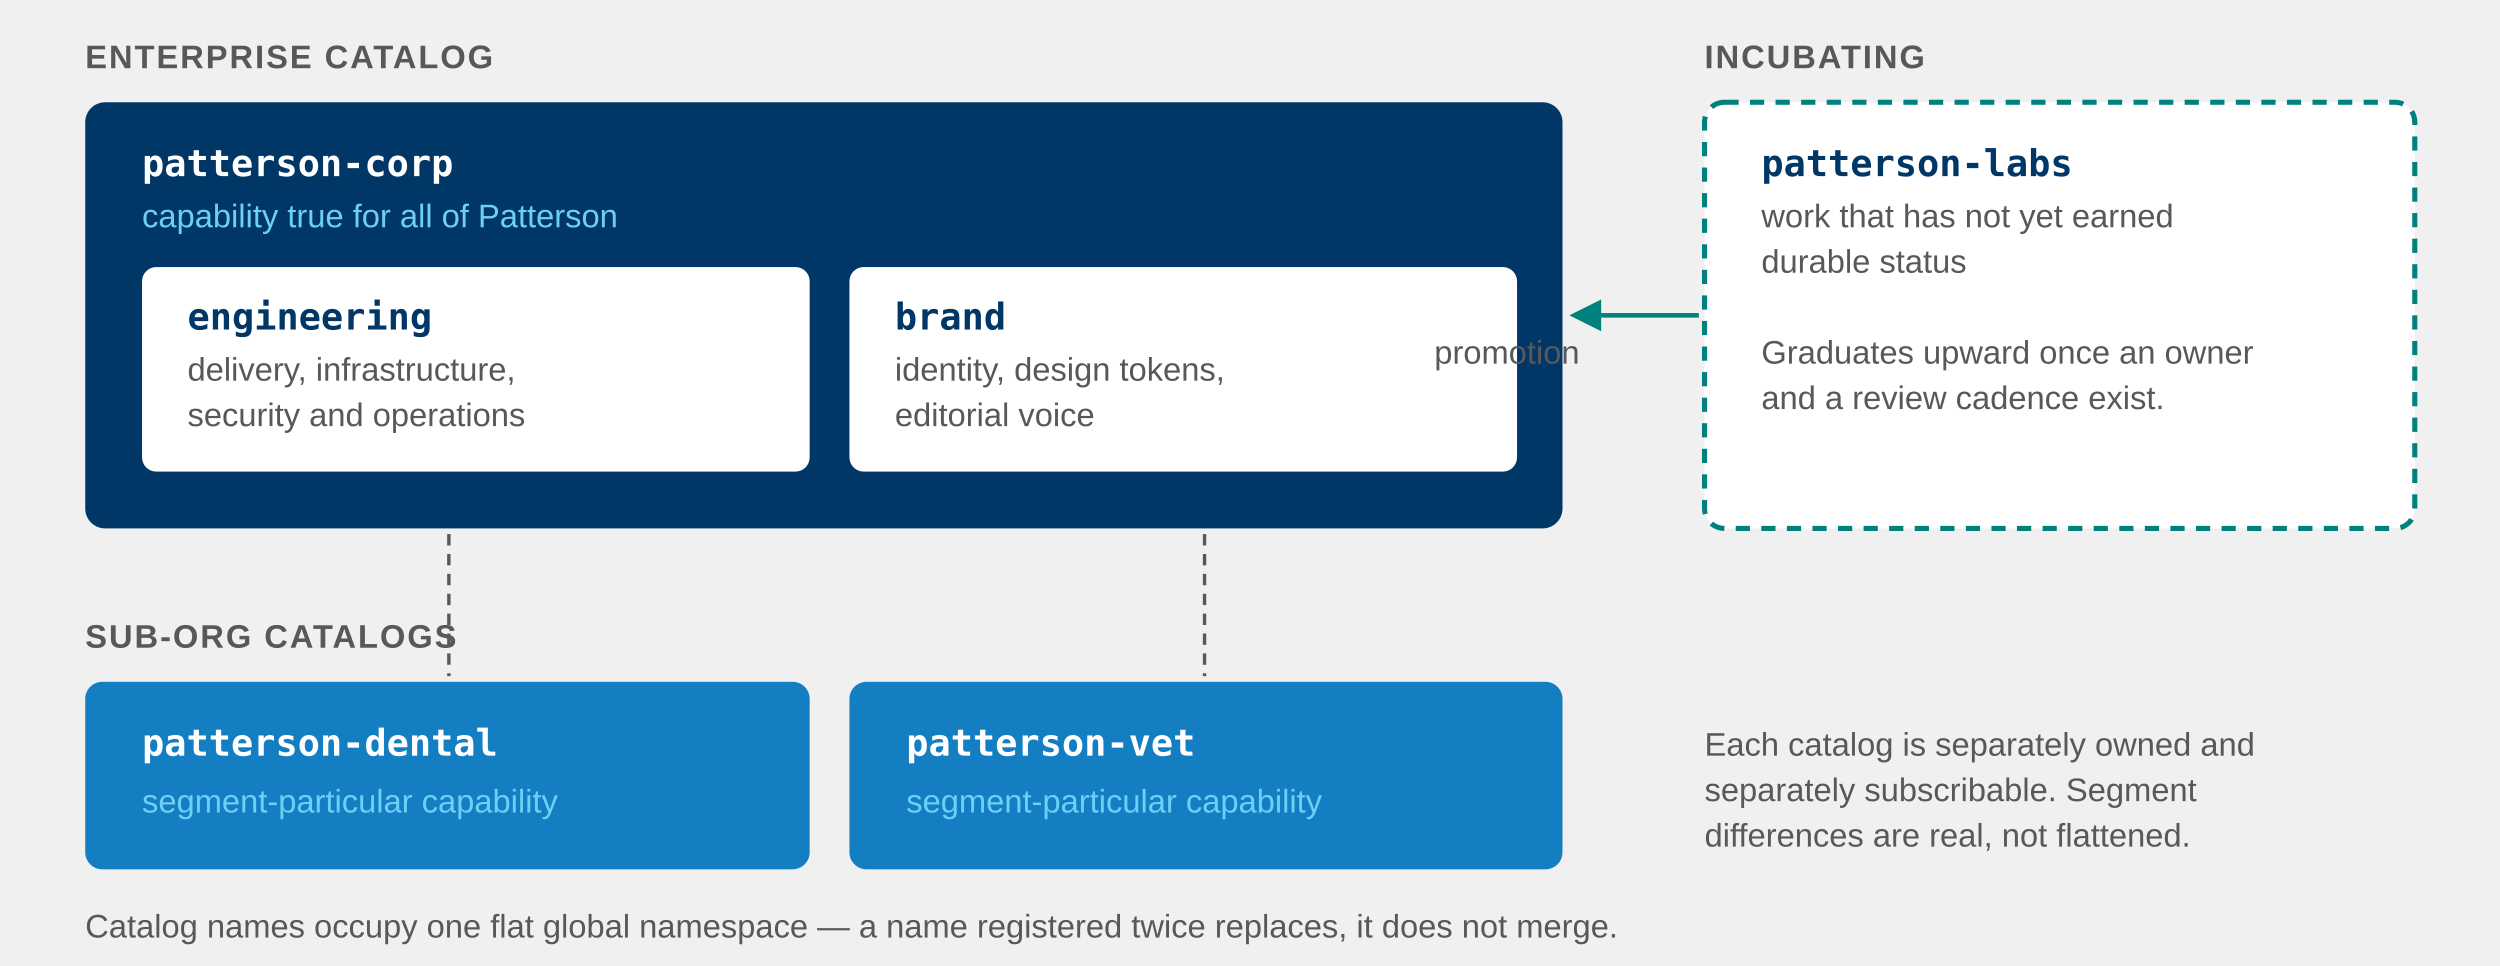
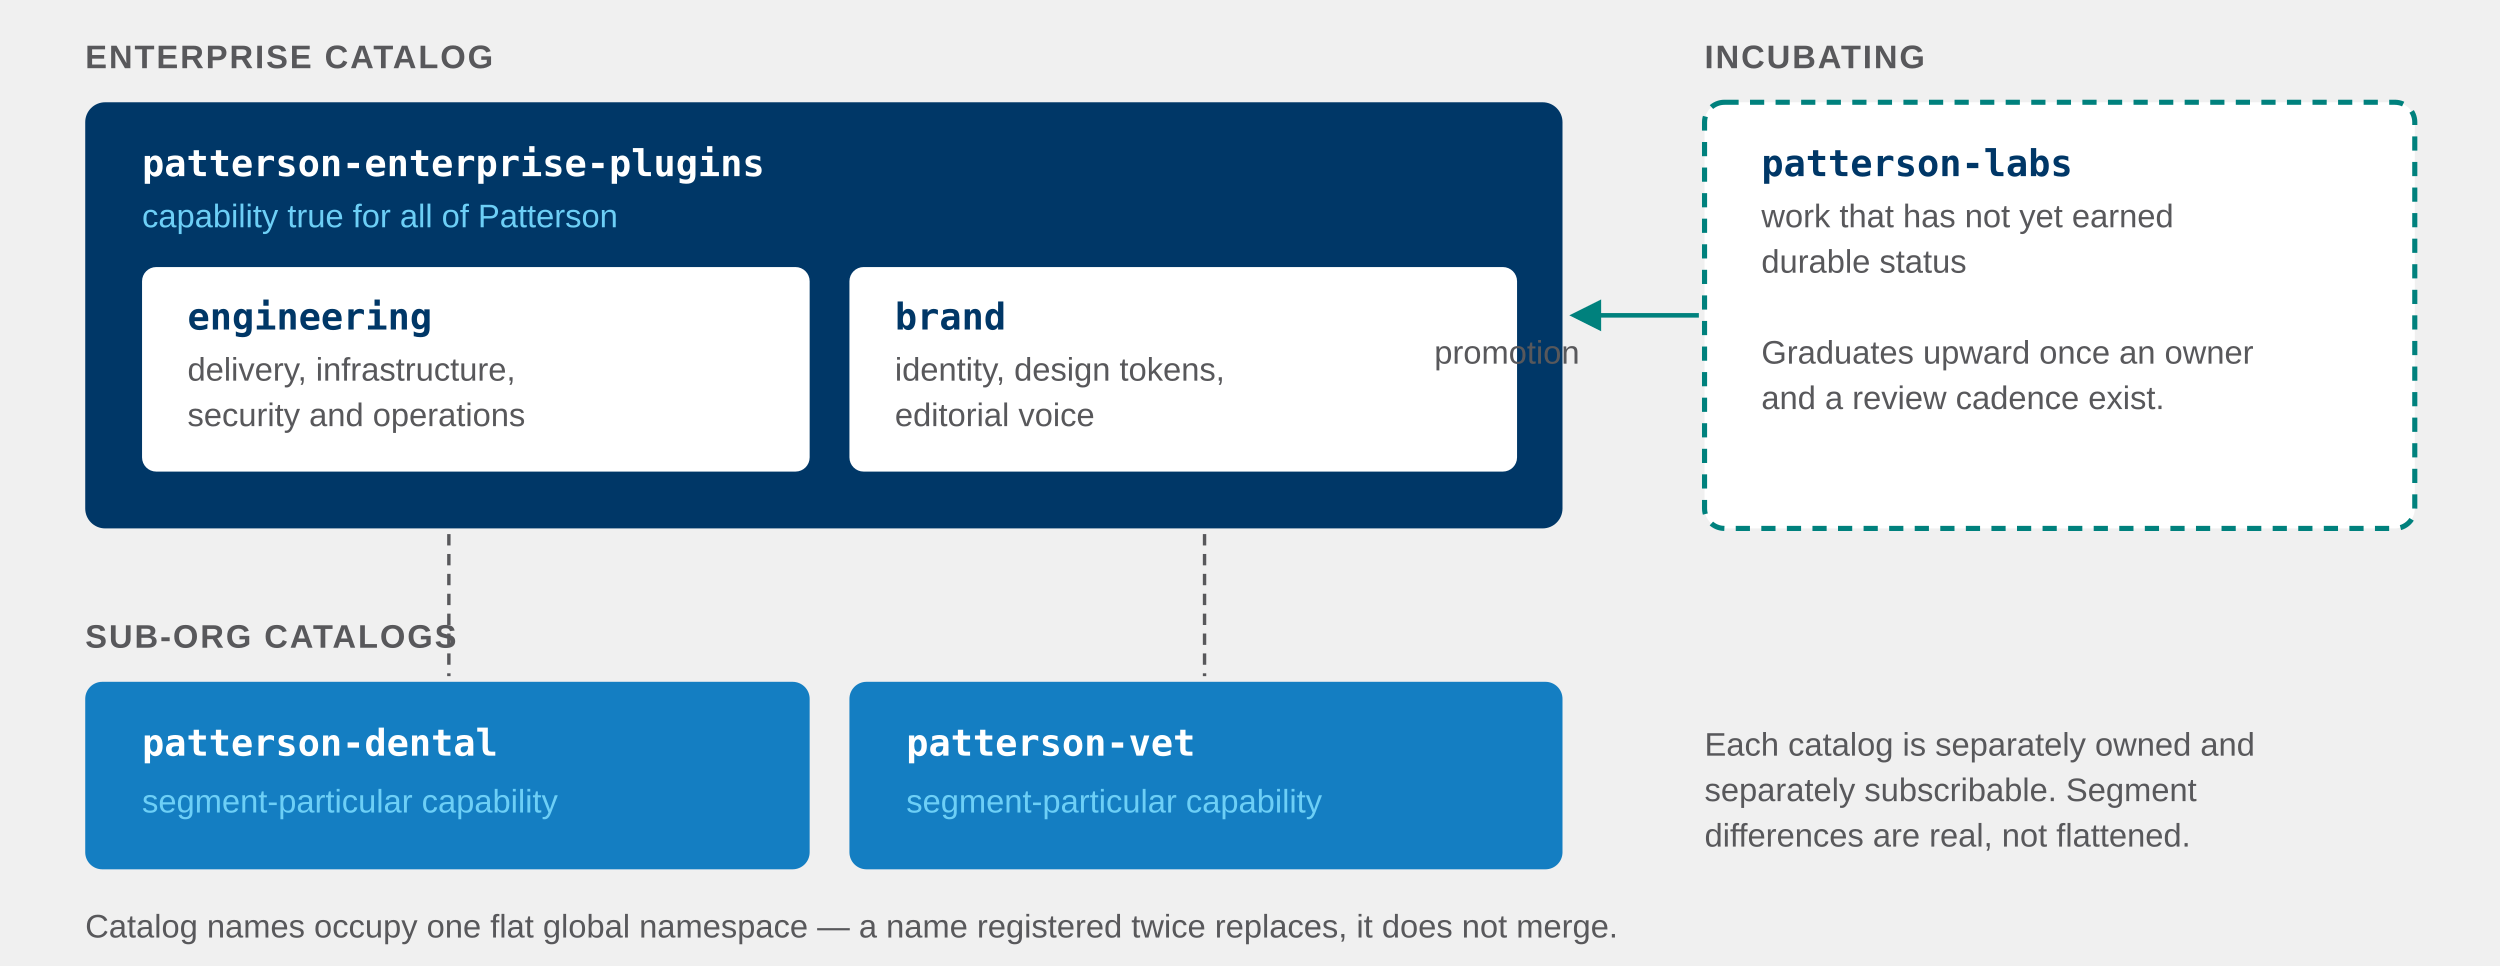
<svg xmlns="http://www.w3.org/2000/svg" viewBox="0 0 880 340" width="880" height="340" role="img" aria-label="Marketplace topology: an enterprise catalog and an incubating catalog above two sub-org catalogs, each holding groupings of capabilities">
  <style>
    .n   { font-family: ui-monospace, "SF Mono", Menlo, Consolas, monospace; font-size: 13px; font-weight: 700; fill: #ffffff; }
    .nd  { font-family: ui-monospace, "SF Mono", Menlo, Consolas, monospace; font-size: 13px; font-weight: 700; fill: #003767; }
    .s   { font-family: "Proxima Nova", Arial, sans-serif; font-size: 11.5px; fill: #6DCFF6; }
    .sd  { font-family: "Proxima Nova", Arial, sans-serif; font-size: 11.5px; fill: #58585B; }
    .p   { font-family: ui-monospace, "SF Mono", Menlo, Consolas, monospace; font-size: 11.5px; fill: #003767; }
    .hd  { font-family: "Proxima Nova", Arial, sans-serif; font-size: 11.5px; font-weight: 700; fill: #58585B; letter-spacing: .06em; }
    .ln  { stroke: #58585B; stroke-width: 1.2; fill: none; stroke-dasharray: 4 3; }
    .lp  { stroke: #00817D; stroke-width: 1.6; fill: none; }
  </style>
  <text class="hd" x="30" y="24">ENTERPRISE CATALOG</text>
  <text class="hd" x="600" y="24">INCUBATING</text>
  <rect x="30" y="36" width="520" height="150" rx="7" fill="#003767" />
-   <text class="n" x="50" y="62">patterson-corp</text>
+   <text class="n" x="50" y="62">patterson-enterprise-plugins</text>
  <text class="s" x="50" y="80">capability true for all of Patterson</text>
  <rect x="50" y="94" width="235" height="72" rx="5" fill="#ffffff" />
  <text class="nd" x="66" y="116">engineering</text>
  <text class="sd" x="66" y="134">delivery, infrastructure,</text>
  <text class="sd" x="66" y="150">security and operations</text>
  <rect x="299" y="94" width="235" height="72" rx="5" fill="#ffffff" />
  <text class="nd" x="315" y="116">brand</text>
  <text class="sd" x="315" y="134">identity, design tokens,</text>
  <text class="sd" x="315" y="150">editorial voice</text>
  <rect x="600" y="36" width="250" height="150" rx="7" fill="#ffffff" stroke="#00817D" stroke-width="1.8" stroke-dasharray="5 4" />
  <text class="nd" x="620" y="62" fill="#00817D">patterson-labs</text>
  <text class="sd" x="620" y="80">work that has not yet earned</text>
  <text class="sd" x="620" y="96">durable status</text>
  <text class="sd" x="620" y="128">Graduates upward once an owner</text>
  <text class="sd" x="620" y="144">and a review cadence exist.</text>
  <path class="lp" d="M 598 111 L 558 111" marker-end="url(#p)" />
  <defs>
    <marker id="p" markerWidth="7" markerHeight="7" refX="3.5" refY="3.5" orient="auto">
      <path d="M0,0 L7,3.5 L0,7 z" fill="#00817D" />
    </marker>
  </defs>
  <text class="sd" x="556" y="128" fill="#00817D" text-anchor="end">promotion</text>
  <text class="hd" x="30" y="228">SUB-ORG CATALOGS</text>
  <rect x="30" y="240" width="255" height="66" rx="6" fill="#147EC2" />
  <text class="n" x="50" y="266">patterson-dental</text>
  <text class="s" x="50" y="286">segment-particular capability</text>
  <rect x="299" y="240" width="251" height="66" rx="6" fill="#147EC2" />
  <text class="n" x="319" y="266">patterson-vet</text>
  <text class="s" x="319" y="286">segment-particular capability</text>
  <path class="ln" d="M 158 188 L 158 238" />
  <path class="ln" d="M 424 188 L 424 238" />
  <text class="sd" x="600" y="266">Each catalog is separately owned and</text>
  <text class="sd" x="600" y="282">separately subscribable. Segment</text>
  <text class="sd" x="600" y="298">differences are real, not flattened.</text>
  <text class="sd" x="30" y="330" fill="#00817D">Catalog names occupy one flat global namespace — a name registered twice replaces, it does not merge.</text>
</svg>
